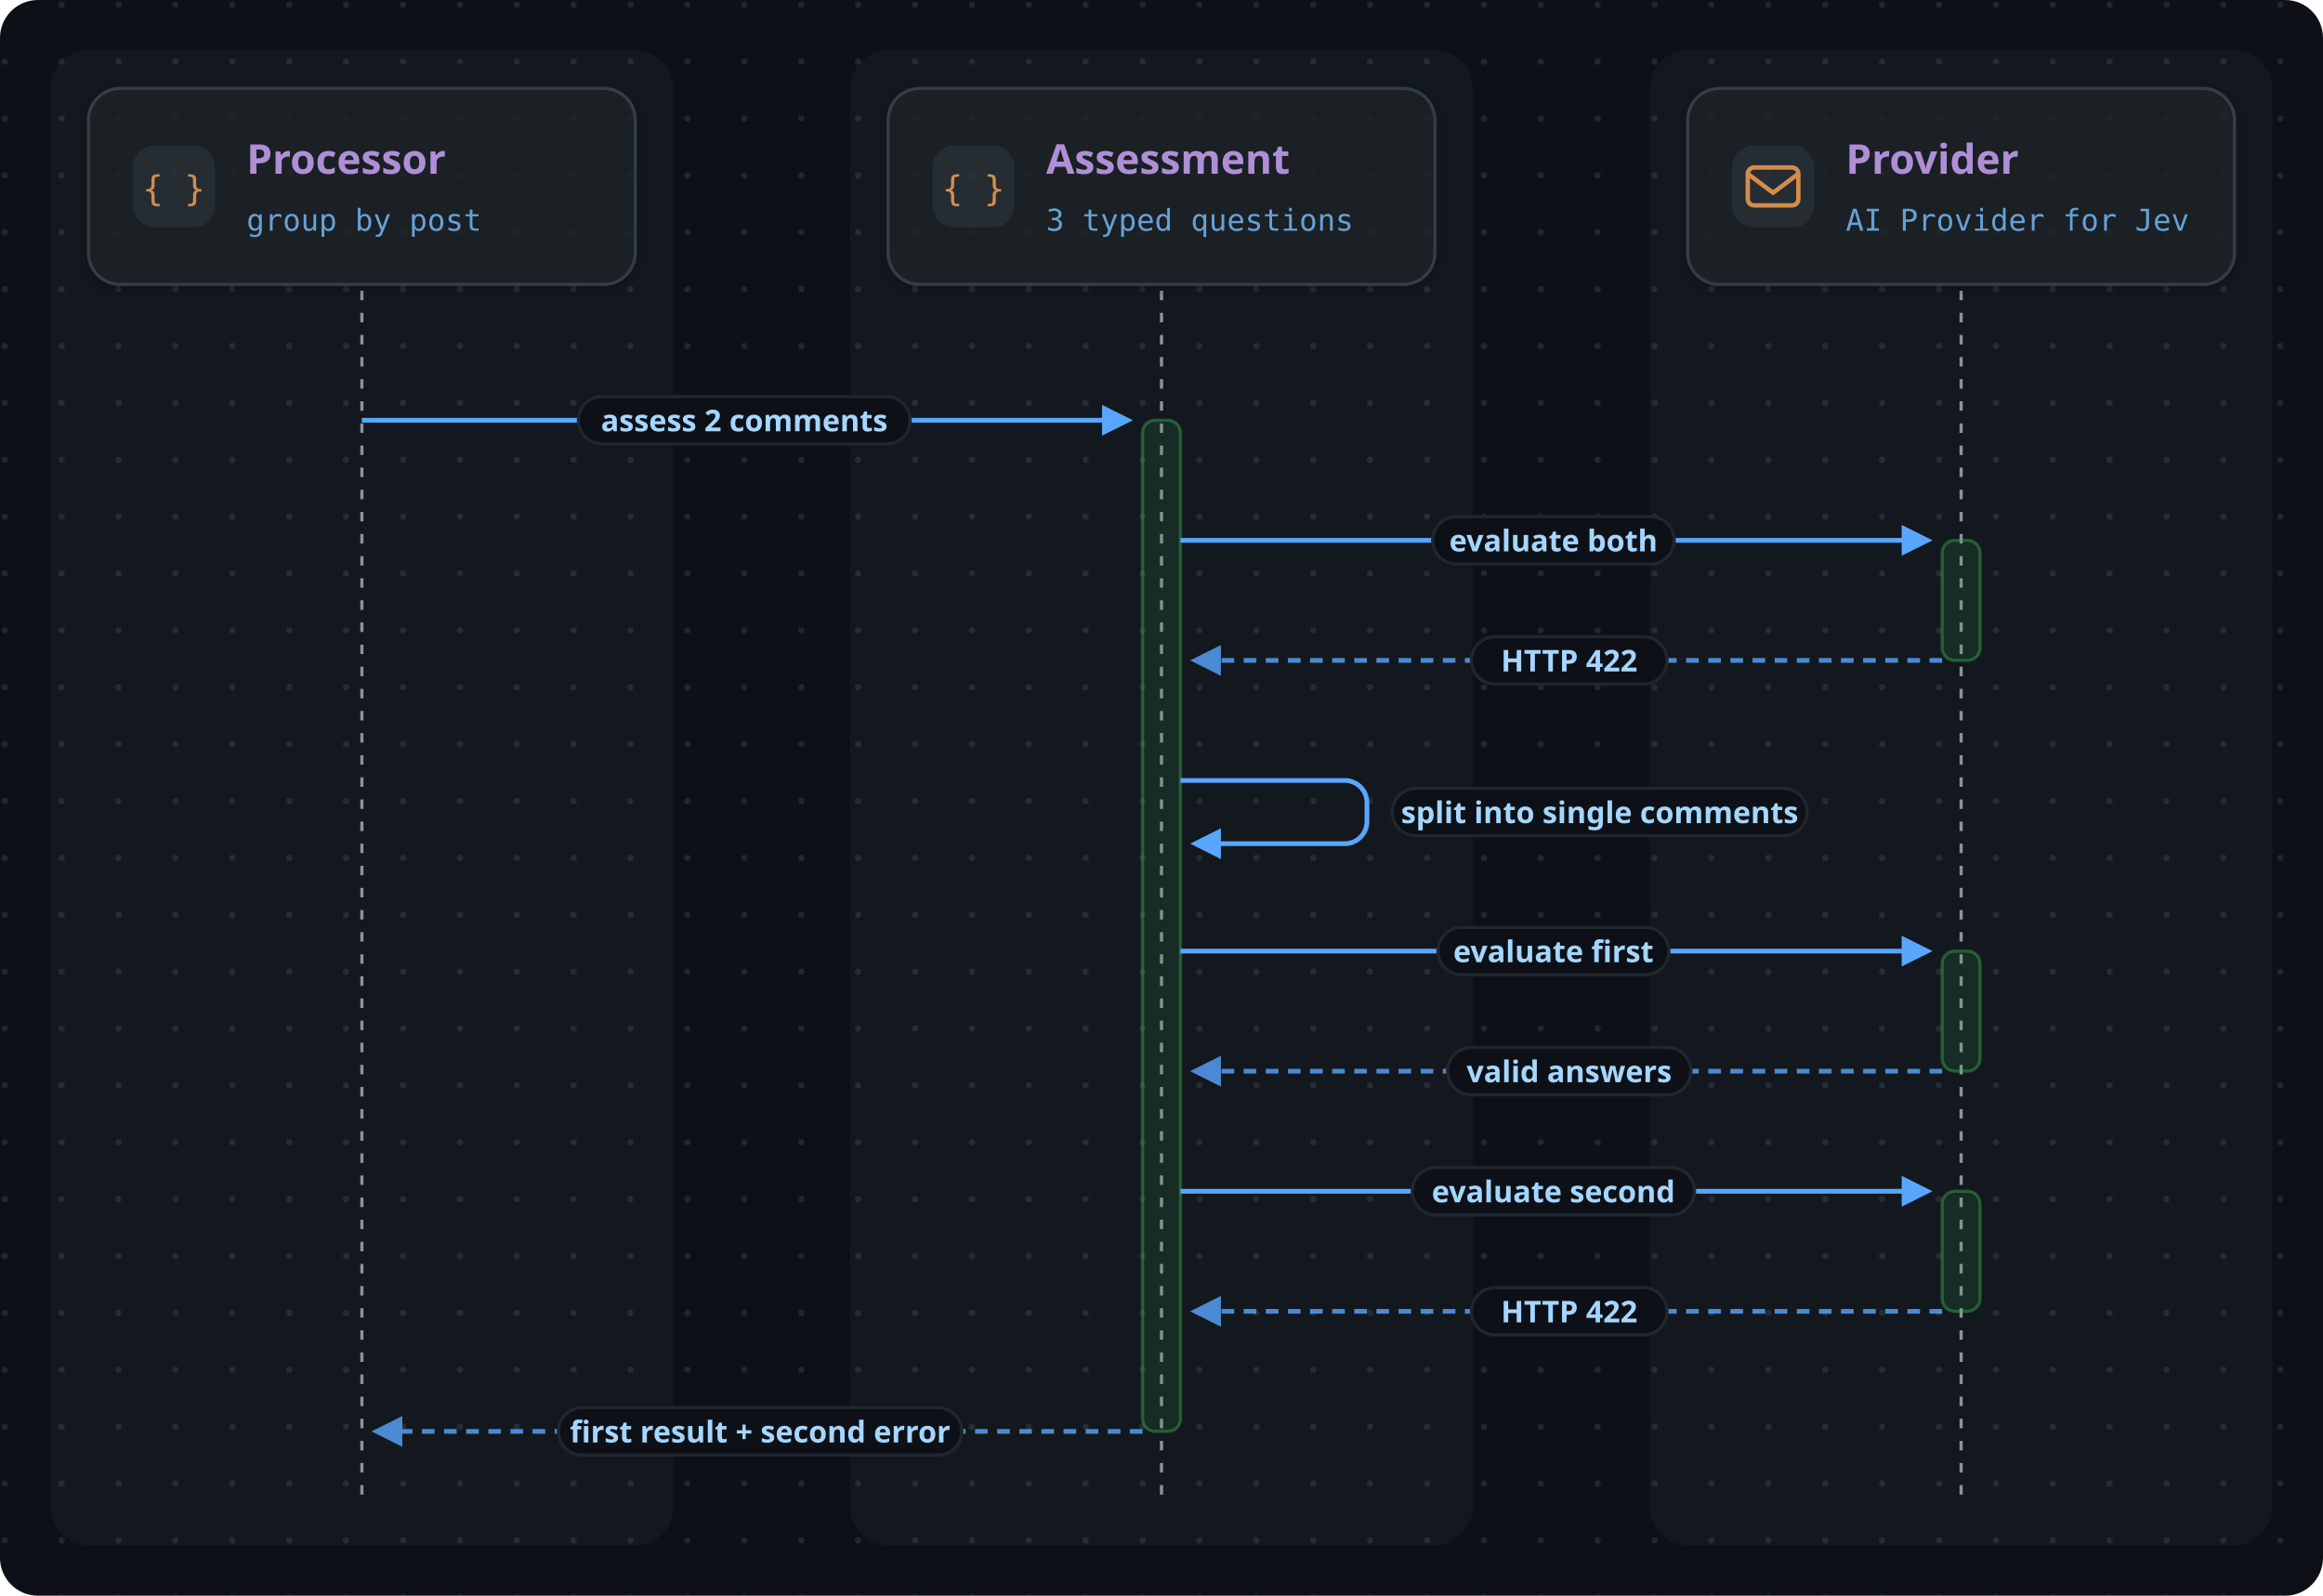
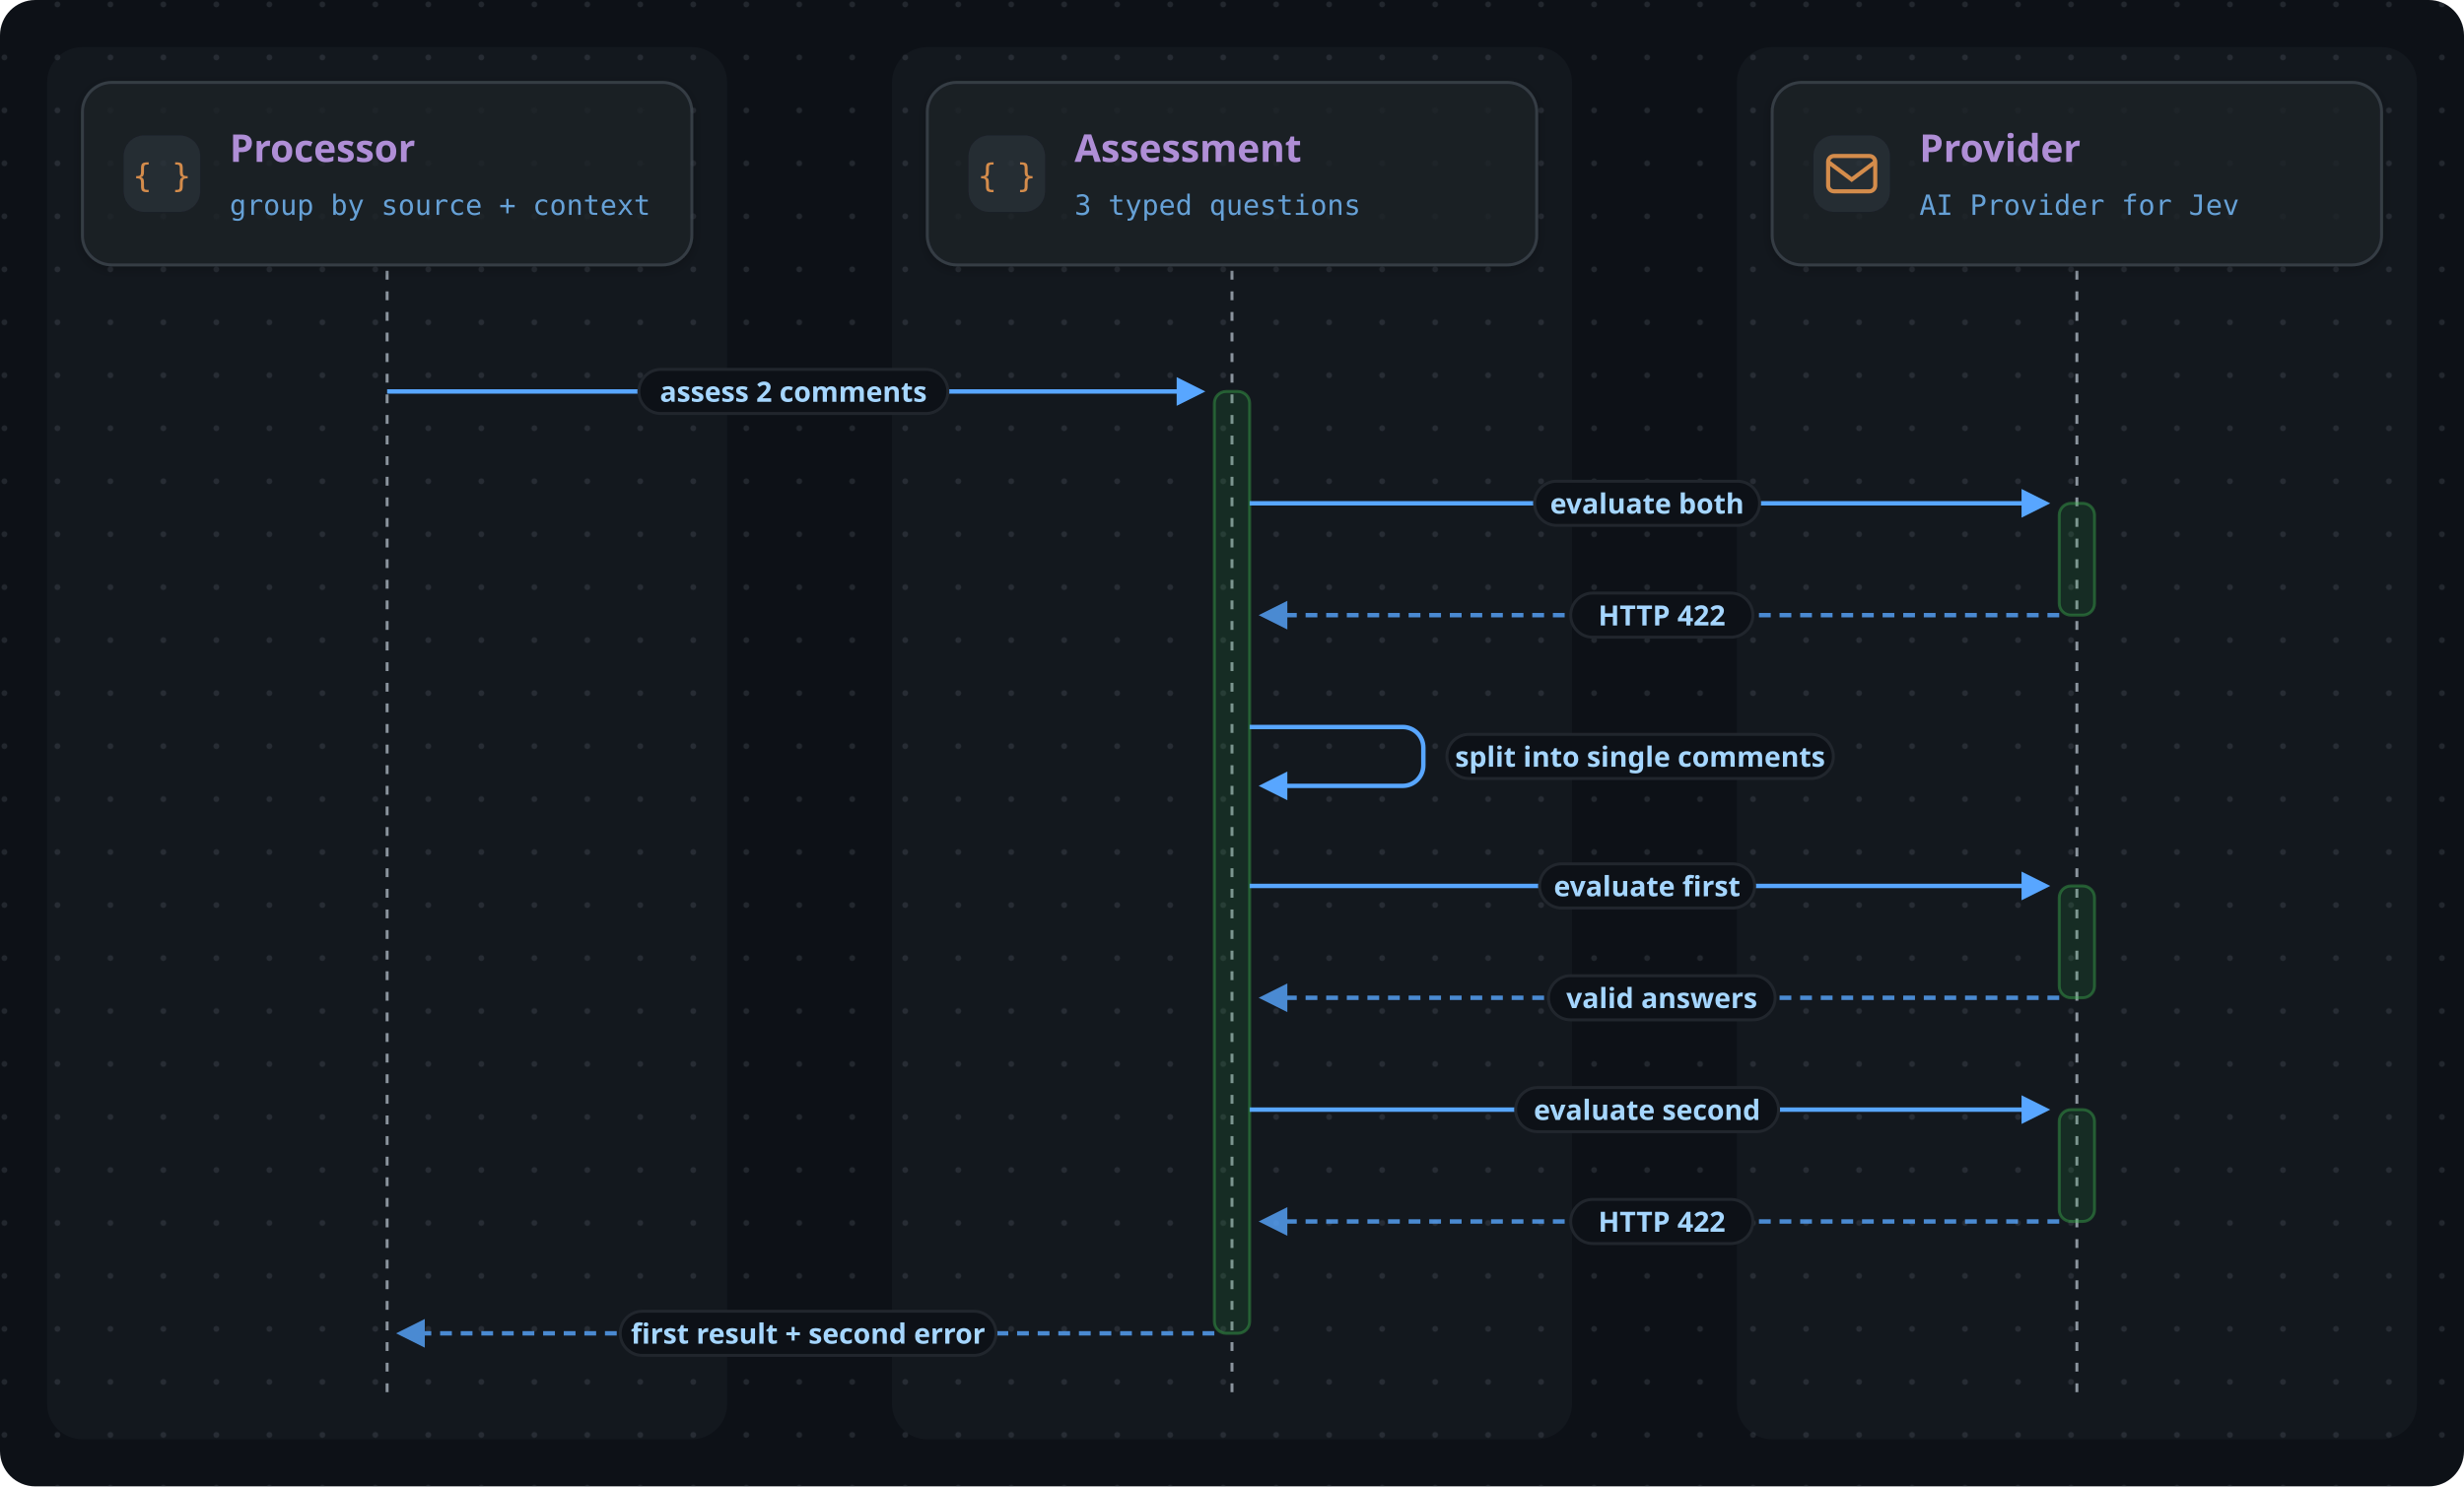
- <svg xmlns="http://www.w3.org/2000/svg" viewBox="0 0 735 505" width="735" height="505" role="img" aria-label="Rejected request is split" font-family="-apple-system, BlinkMacSystemFont, &quot;Segoe UI&quot;, &quot;Noto Sans&quot;, Helvetica, Arial, sans-serif">
+ <svg xmlns="http://www.w3.org/2000/svg" viewBox="0 0 837 505" width="837" height="505" role="img" aria-label="Rejected request is split" font-family="-apple-system, BlinkMacSystemFont, &quot;Segoe UI&quot;, &quot;Noto Sans&quot;, Helvetica, Arial, sans-serif">
  <defs>
    <pattern id="dots" width="18" height="18" patternUnits="userSpaceOnUse">
      <circle cx="1.5" cy="1.5" r="1" fill="rgba(110,118,129,.22)" />
    </pattern>
    <marker id="mk-added" viewBox="0 0 10 10" refX="8" refY="5" markerWidth="6.5" markerHeight="6.5" orient="auto-start-reverse">
      <path d="M0,0 L10,5 L0,10 z" fill="#3fb950" />
    </marker>
    <marker id="mko-added" viewBox="0 0 10 10" refX="10" refY="5" markerWidth="6.5" markerHeight="6.5" orient="auto-start-reverse">
      <path d="M2,1 L10,5 L2,9" fill="none" stroke="#3fb950" stroke-width="1.6" stroke-linecap="round" stroke-linejoin="round" />
    </marker>
    <marker id="mk-modified" viewBox="0 0 10 10" refX="8" refY="5" markerWidth="6.5" markerHeight="6.5" orient="auto-start-reverse">
      <path d="M0,0 L10,5 L0,10 z" fill="#d29922" />
    </marker>
    <marker id="mko-modified" viewBox="0 0 10 10" refX="10" refY="5" markerWidth="6.5" markerHeight="6.5" orient="auto-start-reverse">
      <path d="M2,1 L10,5 L2,9" fill="none" stroke="#d29922" stroke-width="1.6" stroke-linecap="round" stroke-linejoin="round" />
    </marker>
    <marker id="mk-removed" viewBox="0 0 10 10" refX="8" refY="5" markerWidth="6.5" markerHeight="6.5" orient="auto-start-reverse">
      <path d="M0,0 L10,5 L0,10 z" fill="#f85149" />
    </marker>
    <marker id="mko-removed" viewBox="0 0 10 10" refX="10" refY="5" markerWidth="6.5" markerHeight="6.5" orient="auto-start-reverse">
      <path d="M2,1 L10,5 L2,9" fill="none" stroke="#f85149" stroke-width="1.6" stroke-linecap="round" stroke-linejoin="round" />
    </marker>
    <marker id="mk-neutral" viewBox="0 0 10 10" refX="8" refY="5" markerWidth="6.5" markerHeight="6.5" orient="auto-start-reverse">
      <path d="M0,0 L10,5 L0,10 z" fill="#58a6ff" />
    </marker>
    <marker id="mko-neutral" viewBox="0 0 10 10" refX="10" refY="5" markerWidth="6.5" markerHeight="6.5" orient="auto-start-reverse">
      <path d="M2,1 L10,5 L2,9" fill="none" stroke="#58a6ff" stroke-width="1.6" stroke-linecap="round" stroke-linejoin="round" />
    </marker>
  </defs>
-   <rect x="0" y="0" width="735" height="505" rx="12" fill="#0d1117" />
-   <rect x="0" y="0" width="735" height="505" rx="12" fill="url(#dots)" />
+   <rect x="0" y="0" width="837" height="505" rx="12" fill="#0d1117" />
+   <rect x="0" y="0" width="837" height="505" rx="12" fill="url(#dots)" />
  <g transform="translate(12,10)">
    <g>
-       <rect class="lanebox" x="4" y="6" width="197" height="473" rx="12" fill="rgba(110,118,129,.07)" />
-       <rect class="lanebox" x="257" y="6" width="197" height="473" rx="12" fill="rgba(110,118,129,.07)" />
-       <rect class="lanebox" x="510" y="6" width="197" height="473" rx="12" fill="rgba(110,118,129,.07)" />
+       <rect class="lanebox" x="4" y="6" width="231" height="473" rx="12" fill="rgba(110,118,129,.07)" />
+       <rect class="lanebox" x="291" y="6" width="231" height="473" rx="12" fill="rgba(110,118,129,.07)" />
+       <rect class="lanebox" x="578" y="6" width="231" height="473" rx="12" fill="rgba(110,118,129,.07)" />
    </g>
    <g>
-       <line class="lifeline" x1="102.5" y1="82" x2="102.5" y2="467" stroke="#8b949e" stroke-width="1" stroke-dasharray="3 4" />
-       <line class="lifeline" x1="355.5" y1="82" x2="355.5" y2="467" stroke="#8b949e" stroke-width="1" stroke-dasharray="3 4" />
-       <rect class="actbar" x="349.5" y="123" width="12" height="320" rx="4" fill="rgba(46,160,67,.15)" stroke="rgba(63,185,80,.4)" />
-       <line class="lifeline" x1="608.5" y1="82" x2="608.5" y2="467" stroke="#8b949e" stroke-width="1" stroke-dasharray="3 4" />
-       <rect class="actbar" x="602.5" y="161" width="12" height="38" rx="4" fill="rgba(46,160,67,.15)" stroke="rgba(63,185,80,.4)" />
-       <rect class="actbar" x="602.5" y="291" width="12" height="38" rx="4" fill="rgba(46,160,67,.15)" stroke="rgba(63,185,80,.4)" />
-       <rect class="actbar" x="602.5" y="367" width="12" height="38" rx="4" fill="rgba(46,160,67,.15)" stroke="rgba(63,185,80,.4)" />
+       <line class="lifeline" x1="119.5" y1="82" x2="119.5" y2="467" stroke="#8b949e" stroke-width="1" stroke-dasharray="3 4" />
+       <line class="lifeline" x1="406.5" y1="82" x2="406.5" y2="467" stroke="#8b949e" stroke-width="1" stroke-dasharray="3 4" />
+       <rect class="actbar" x="400.5" y="123" width="12" height="320" rx="4" fill="rgba(46,160,67,.15)" stroke="rgba(63,185,80,.4)" />
+       <line class="lifeline" x1="693.5" y1="82" x2="693.5" y2="467" stroke="#8b949e" stroke-width="1" stroke-dasharray="3 4" />
+       <rect class="actbar" x="687.5" y="161" width="12" height="38" rx="4" fill="rgba(46,160,67,.15)" stroke="rgba(63,185,80,.4)" />
+       <rect class="actbar" x="687.5" y="291" width="12" height="38" rx="4" fill="rgba(46,160,67,.15)" stroke="rgba(63,185,80,.4)" />
+       <rect class="actbar" x="687.5" y="367" width="12" height="38" rx="4" fill="rgba(46,160,67,.15)" stroke="rgba(63,185,80,.4)" />
    </g>
    <g>
      <g class="cardsh context" filter="drop-shadow(0 1px 2px rgba(0,0,0,.28))" opacity="0.82">
-         <rect class="card" x="16" y="18" width="173" height="62" rx="10" fill="#1c2128" stroke-width="1" stroke="#3d444d" />
+         <rect class="card" x="16" y="18" width="207" height="62" rx="10" fill="#1c2128" stroke-width="1" stroke="#3d444d" />
        <rect class="chip" x="30" y="36" width="26" height="26" rx="7" fill="rgba(110,118,129,.18)" />
        <g>
          <text class="glyph" x="43" y="53.5" text-anchor="middle" fill="#ffa657" font-size="11" font-family="ui-monospace, SFMono-Regular, &quot;SF Mono&quot;, Menlo, Consolas, monospace">{ }</text>
        </g>
        <text class="ntitle" x="66" y="45" font-size="13" font-weight="600" fill="#d2a8ff">Processor</text>
-         <text class="nsub" x="66" y="63" font-size="9.5" fill="#79c0ff" font-family="ui-monospace, SFMono-Regular, &quot;SF Mono&quot;, Menlo, Consolas, monospace">group by post</text>
+         <text class="nsub" x="66" y="63" font-size="9.5" fill="#79c0ff" font-family="ui-monospace, SFMono-Regular, &quot;SF Mono&quot;, Menlo, Consolas, monospace">group by source + context</text>
      </g>
      <g class="cardsh context" filter="drop-shadow(0 1px 2px rgba(0,0,0,.28))" opacity="0.82">
-         <rect class="card" x="269" y="18" width="173" height="62" rx="10" fill="#1c2128" stroke-width="1" stroke="#3d444d" />
-         <rect class="chip" x="283" y="36" width="26" height="26" rx="7" fill="rgba(110,118,129,.18)" />
+         <rect class="card" x="303" y="18" width="207" height="62" rx="10" fill="#1c2128" stroke-width="1" stroke="#3d444d" />
+         <rect class="chip" x="317" y="36" width="26" height="26" rx="7" fill="rgba(110,118,129,.18)" />
        <g>
-           <text class="glyph" x="296" y="53.5" text-anchor="middle" fill="#ffa657" font-size="11" font-family="ui-monospace, SFMono-Regular, &quot;SF Mono&quot;, Menlo, Consolas, monospace">{ }</text>
+           <text class="glyph" x="330" y="53.5" text-anchor="middle" fill="#ffa657" font-size="11" font-family="ui-monospace, SFMono-Regular, &quot;SF Mono&quot;, Menlo, Consolas, monospace">{ }</text>
        </g>
-         <text class="ntitle" x="319" y="45" font-size="13" font-weight="600" fill="#d2a8ff">Assessment</text>
-         <text class="nsub" x="319" y="63" font-size="9.5" fill="#79c0ff" font-family="ui-monospace, SFMono-Regular, &quot;SF Mono&quot;, Menlo, Consolas, monospace">3 typed questions</text>
+         <text class="ntitle" x="353" y="45" font-size="13" font-weight="600" fill="#d2a8ff">Assessment</text>
+         <text class="nsub" x="353" y="63" font-size="9.5" fill="#79c0ff" font-family="ui-monospace, SFMono-Regular, &quot;SF Mono&quot;, Menlo, Consolas, monospace">3 typed questions</text>
      </g>
      <g class="cardsh context" filter="drop-shadow(0 1px 2px rgba(0,0,0,.28))" opacity="0.82">
-         <rect class="card" x="522" y="18" width="173" height="62" rx="10" fill="#1c2128" stroke-width="1" stroke="#3d444d" />
-         <rect class="chip" x="536" y="36" width="26" height="26" rx="7" fill="rgba(110,118,129,.18)" />
+         <rect class="card" x="590" y="18" width="207" height="62" rx="10" fill="#1c2128" stroke-width="1" stroke="#3d444d" />
+         <rect class="chip" x="604" y="36" width="26" height="26" rx="7" fill="rgba(110,118,129,.18)" />
        <g>
-           <rect class="glyph-stroke" x="541" y="43" width="16" height="12" rx="2" stroke="#ffa657" stroke-width="1.4" fill="none" />
-           <path class="glyph-stroke" d="M541,45 l8,6 8,-6" stroke="#ffa657" stroke-width="1.4" fill="none" />
+           <rect class="glyph-stroke" x="609" y="43" width="16" height="12" rx="2" stroke="#ffa657" stroke-width="1.4" fill="none" />
+           <path class="glyph-stroke" d="M609,45 l8,6 8,-6" stroke="#ffa657" stroke-width="1.4" fill="none" />
        </g>
-         <text class="ntitle" x="572" y="45" font-size="13" font-weight="600" fill="#d2a8ff">Provider</text>
-         <text class="nsub" x="572" y="63" font-size="9.5" fill="#79c0ff" font-family="ui-monospace, SFMono-Regular, &quot;SF Mono&quot;, Menlo, Consolas, monospace">AI Provider for Jev</text>
+         <text class="ntitle" x="640" y="45" font-size="13" font-weight="600" fill="#d2a8ff">Provider</text>
+         <text class="nsub" x="640" y="63" font-size="9.5" fill="#79c0ff" font-family="ui-monospace, SFMono-Regular, &quot;SF Mono&quot;, Menlo, Consolas, monospace">AI Provider for Jev</text>
      </g>
    </g>
    <g>
-       <path class="msg edge-neutral" d="M102.5,123 L344.5,123" marker-end="url(#mk-neutral)" fill="none" stroke="#58a6ff" stroke-width="1.5" />
+       <path class="msg edge-neutral" d="M119.5,123 L395.5,123" marker-end="url(#mk-neutral)" fill="none" stroke="#58a6ff" stroke-width="1.5" />
      <circle r="2.6" fill="#58a6ff" opacity="0">
-         <animateMotion dur="12.6s" repeatCount="indefinite" keyPoints="0;0;1;1" keyTimes="0;0;0.111;1" calcMode="linear" path="M102.5,123 L344.5,123" />
+         <animateMotion dur="12.6s" repeatCount="indefinite" keyPoints="0;0;1;1" keyTimes="0;0;0.111;1" calcMode="linear" path="M119.5,123 L395.5,123" />
        <animate attributeName="opacity" dur="12.6s" repeatCount="indefinite" values="0;0;1;1;0;0" keyTimes="0;0;0.009;0.102;0.111;1" />
      </circle>
-       <path class="msg edge-neutral" d="M361.5,161 L597.5,161" marker-end="url(#mk-neutral)" fill="none" stroke="#58a6ff" stroke-width="1.5" />
+       <path class="msg edge-neutral" d="M412.5,161 L682.5,161" marker-end="url(#mk-neutral)" fill="none" stroke="#58a6ff" stroke-width="1.5" />
      <circle r="2.6" fill="#58a6ff" opacity="0">
-         <animateMotion dur="12.6s" repeatCount="indefinite" keyPoints="0;0;1;1" keyTimes="0;0.111;0.222;1" calcMode="linear" path="M361.5,161 L597.5,161" />
+         <animateMotion dur="12.6s" repeatCount="indefinite" keyPoints="0;0;1;1" keyTimes="0;0.111;0.222;1" calcMode="linear" path="M412.5,161 L682.5,161" />
        <animate attributeName="opacity" dur="12.6s" repeatCount="indefinite" values="0;0;1;1;0;0" keyTimes="0;0.111;0.12;0.213;0.222;1" />
      </circle>
-       <path class="msg edge-neutral msg-return" d="M602.5,199 L366.5,199" marker-end="url(#mk-neutral)" fill="none" stroke="#58a6ff" stroke-width="1.5" stroke-dasharray="4 3" opacity="0.8" />
+       <path class="msg edge-neutral msg-return" d="M687.5,199 L417.5,199" marker-end="url(#mk-neutral)" fill="none" stroke="#58a6ff" stroke-width="1.5" stroke-dasharray="4 3" opacity="0.8" />
      <circle r="2.6" fill="#58a6ff" opacity="0">
-         <animateMotion dur="12.6s" repeatCount="indefinite" keyPoints="0;0;1;1" keyTimes="0;0.222;0.333;1" calcMode="linear" path="M602.5,199 L366.5,199" />
+         <animateMotion dur="12.6s" repeatCount="indefinite" keyPoints="0;0;1;1" keyTimes="0;0.222;0.333;1" calcMode="linear" path="M687.5,199 L417.5,199" />
        <animate attributeName="opacity" dur="12.6s" repeatCount="indefinite" values="0;0;1;1;0;0" keyTimes="0;0.222;0.231;0.324;0.333;1" />
      </circle>
-       <path class="msg edge-neutral" d="M361.5,237 h52 a7,7 0 0 1 7,7 v6 a7,7 0 0 1 -7,7 h-47" marker-end="url(#mk-neutral)" fill="none" stroke="#58a6ff" stroke-width="1.5" />
+       <path class="msg edge-neutral" d="M412.5,237 h52 a7,7 0 0 1 7,7 v6 a7,7 0 0 1 -7,7 h-47" marker-end="url(#mk-neutral)" fill="none" stroke="#58a6ff" stroke-width="1.5" />
      <circle r="2.6" fill="#58a6ff" opacity="0">
-         <animateMotion dur="12.6s" repeatCount="indefinite" keyPoints="0;0;1;1" keyTimes="0;0.333;0.444;1" calcMode="linear" path="M361.5,237 h52 a7,7 0 0 1 7,7 v6 a7,7 0 0 1 -7,7 h-47" />
+         <animateMotion dur="12.6s" repeatCount="indefinite" keyPoints="0;0;1;1" keyTimes="0;0.333;0.444;1" calcMode="linear" path="M412.5,237 h52 a7,7 0 0 1 7,7 v6 a7,7 0 0 1 -7,7 h-47" />
        <animate attributeName="opacity" dur="12.6s" repeatCount="indefinite" values="0;0;1;1;0;0" keyTimes="0;0.333;0.342;0.436;0.444;1" />
      </circle>
-       <path class="msg edge-neutral" d="M361.5,291 L597.5,291" marker-end="url(#mk-neutral)" fill="none" stroke="#58a6ff" stroke-width="1.5" />
+       <path class="msg edge-neutral" d="M412.5,291 L682.5,291" marker-end="url(#mk-neutral)" fill="none" stroke="#58a6ff" stroke-width="1.5" />
      <circle r="2.6" fill="#58a6ff" opacity="0">
-         <animateMotion dur="12.6s" repeatCount="indefinite" keyPoints="0;0;1;1" keyTimes="0;0.444;0.556;1" calcMode="linear" path="M361.5,291 L597.5,291" />
+         <animateMotion dur="12.6s" repeatCount="indefinite" keyPoints="0;0;1;1" keyTimes="0;0.444;0.556;1" calcMode="linear" path="M412.5,291 L682.5,291" />
        <animate attributeName="opacity" dur="12.6s" repeatCount="indefinite" values="0;0;1;1;0;0" keyTimes="0;0.444;0.453;0.547;0.556;1" />
      </circle>
-       <path class="msg edge-neutral msg-return" d="M602.5,329 L366.5,329" marker-end="url(#mk-neutral)" fill="none" stroke="#58a6ff" stroke-width="1.5" stroke-dasharray="4 3" opacity="0.8" />
+       <path class="msg edge-neutral msg-return" d="M687.5,329 L417.5,329" marker-end="url(#mk-neutral)" fill="none" stroke="#58a6ff" stroke-width="1.5" stroke-dasharray="4 3" opacity="0.8" />
      <circle r="2.6" fill="#58a6ff" opacity="0">
-         <animateMotion dur="12.6s" repeatCount="indefinite" keyPoints="0;0;1;1" keyTimes="0;0.556;0.667;1" calcMode="linear" path="M602.5,329 L366.5,329" />
+         <animateMotion dur="12.6s" repeatCount="indefinite" keyPoints="0;0;1;1" keyTimes="0;0.556;0.667;1" calcMode="linear" path="M687.5,329 L417.5,329" />
        <animate attributeName="opacity" dur="12.6s" repeatCount="indefinite" values="0;0;1;1;0;0" keyTimes="0;0.556;0.564;0.658;0.667;1" />
      </circle>
-       <path class="msg edge-neutral" d="M361.5,367 L597.5,367" marker-end="url(#mk-neutral)" fill="none" stroke="#58a6ff" stroke-width="1.5" />
+       <path class="msg edge-neutral" d="M412.5,367 L682.5,367" marker-end="url(#mk-neutral)" fill="none" stroke="#58a6ff" stroke-width="1.5" />
      <circle r="2.6" fill="#58a6ff" opacity="0">
-         <animateMotion dur="12.6s" repeatCount="indefinite" keyPoints="0;0;1;1" keyTimes="0;0.667;0.778;1" calcMode="linear" path="M361.5,367 L597.5,367" />
+         <animateMotion dur="12.6s" repeatCount="indefinite" keyPoints="0;0;1;1" keyTimes="0;0.667;0.778;1" calcMode="linear" path="M412.5,367 L682.5,367" />
        <animate attributeName="opacity" dur="12.6s" repeatCount="indefinite" values="0;0;1;1;0;0" keyTimes="0;0.667;0.676;0.769;0.778;1" />
      </circle>
-       <path class="msg edge-neutral msg-return" d="M602.5,405 L366.5,405" marker-end="url(#mk-neutral)" fill="none" stroke="#58a6ff" stroke-width="1.5" stroke-dasharray="4 3" opacity="0.8" />
+       <path class="msg edge-neutral msg-return" d="M687.5,405 L417.5,405" marker-end="url(#mk-neutral)" fill="none" stroke="#58a6ff" stroke-width="1.5" stroke-dasharray="4 3" opacity="0.8" />
      <circle r="2.6" fill="#58a6ff" opacity="0">
-         <animateMotion dur="12.6s" repeatCount="indefinite" keyPoints="0;0;1;1" keyTimes="0;0.778;0.889;1" calcMode="linear" path="M602.5,405 L366.5,405" />
+         <animateMotion dur="12.6s" repeatCount="indefinite" keyPoints="0;0;1;1" keyTimes="0;0.778;0.889;1" calcMode="linear" path="M687.5,405 L417.5,405" />
        <animate attributeName="opacity" dur="12.6s" repeatCount="indefinite" values="0;0;1;1;0;0" keyTimes="0;0.778;0.787;0.88;0.889;1" />
      </circle>
-       <path class="msg edge-neutral msg-return" d="M349.5,443 L107.5,443" marker-end="url(#mk-neutral)" fill="none" stroke="#58a6ff" stroke-width="1.5" stroke-dasharray="4 3" opacity="0.8" />
+       <path class="msg edge-neutral msg-return" d="M400.5,443 L124.5,443" marker-end="url(#mk-neutral)" fill="none" stroke="#58a6ff" stroke-width="1.5" stroke-dasharray="4 3" opacity="0.8" />
      <circle r="2.6" fill="#58a6ff" opacity="0">
-         <animateMotion dur="12.6s" repeatCount="indefinite" keyPoints="0;0;1;1" keyTimes="0;0.889;1;1" calcMode="linear" path="M349.5,443 L107.5,443" />
+         <animateMotion dur="12.6s" repeatCount="indefinite" keyPoints="0;0;1;1" keyTimes="0;0.889;1;1" calcMode="linear" path="M400.5,443 L124.5,443" />
        <animate attributeName="opacity" dur="12.6s" repeatCount="indefinite" values="0;0;1;1;0;0" keyTimes="0;0.889;0.898;0.991;1;1" />
      </circle>
    </g>
    <g>
      <g>
-         <rect class="lpill" x="171.01" y="115.5" width="104.98" height="15" rx="7.5" fill="#0d1117" stroke="#21262d" stroke-width="1" />
-         <text class="ltext" x="223.5" y="126.5" text-anchor="middle" font-size="9.5" font-weight="600" fill="#a5d6ff">assess 2 comments</text>
+         <rect class="lpill" x="205.01" y="115.5" width="104.98" height="15" rx="7.5" fill="#0d1117" stroke="#21262d" stroke-width="1" />
+         <text class="ltext" x="257.5" y="126.5" text-anchor="middle" font-size="9.5" font-weight="600" fill="#a5d6ff">assess 2 comments</text>
      </g>
      <g>
-         <rect class="lpill" x="441.27" y="153.5" width="76.46" height="15" rx="7.5" fill="#0d1117" stroke="#21262d" stroke-width="1" />
-         <text class="ltext" x="479.5" y="164.5" text-anchor="middle" font-size="9.5" font-weight="600" fill="#a5d6ff">evaluate both</text>
+         <rect class="lpill" x="509.27" y="153.5" width="76.46" height="15" rx="7.5" fill="#0d1117" stroke="#21262d" stroke-width="1" />
+         <text class="ltext" x="547.5" y="164.5" text-anchor="middle" font-size="9.5" font-weight="600" fill="#a5d6ff">evaluate both</text>
      </g>
      <g>
-         <rect class="lpill" x="453.56" y="191.5" width="61.89" height="15" rx="7.5" fill="#0d1117" stroke="#21262d" stroke-width="1" />
-         <text class="ltext" x="484.5" y="202.5" text-anchor="middle" font-size="9.5" font-weight="600" fill="#a5d6ff">HTTP 422</text>
+         <rect class="lpill" x="521.55" y="191.5" width="61.89" height="15" rx="7.5" fill="#0d1117" stroke="#21262d" stroke-width="1" />
+         <text class="ltext" x="552.5" y="202.5" text-anchor="middle" font-size="9.5" font-weight="600" fill="#a5d6ff">HTTP 422</text>
      </g>
      <g>
-         <rect class="lpill" x="428.5" y="239.5" width="131.28" height="15" rx="7.5" fill="#0d1117" stroke="#21262d" stroke-width="1" />
-         <text class="ltext" x="494.14" y="250.5" text-anchor="middle" font-size="9.5" font-weight="600" fill="#a5d6ff">split into single comments</text>
+         <rect class="lpill" x="479.5" y="239.5" width="131.28" height="15" rx="7.5" fill="#0d1117" stroke="#21262d" stroke-width="1" />
+         <text class="ltext" x="545.14" y="250.5" text-anchor="middle" font-size="9.5" font-weight="600" fill="#a5d6ff">split into single comments</text>
      </g>
      <g>
-         <rect class="lpill" x="442.96" y="283.5" width="73.09" height="15" rx="7.5" fill="#0d1117" stroke="#21262d" stroke-width="1" />
-         <text class="ltext" x="479.5" y="294.5" text-anchor="middle" font-size="9.5" font-weight="600" fill="#a5d6ff">evaluate first</text>
+         <rect class="lpill" x="510.96" y="283.5" width="73.09" height="15" rx="7.5" fill="#0d1117" stroke="#21262d" stroke-width="1" />
+         <text class="ltext" x="547.5" y="294.5" text-anchor="middle" font-size="9.5" font-weight="600" fill="#a5d6ff">evaluate first</text>
      </g>
      <g>
-         <rect class="lpill" x="446.01" y="321.5" width="76.99" height="15" rx="7.5" fill="#0d1117" stroke="#21262d" stroke-width="1" />
-         <text class="ltext" x="484.5" y="332.5" text-anchor="middle" font-size="9.5" font-weight="600" fill="#a5d6ff">valid answers</text>
+         <rect class="lpill" x="514.01" y="321.5" width="76.99" height="15" rx="7.5" fill="#0d1117" stroke="#21262d" stroke-width="1" />
+         <text class="ltext" x="552.5" y="332.5" text-anchor="middle" font-size="9.5" font-weight="600" fill="#a5d6ff">valid answers</text>
      </g>
      <g>
-         <rect class="lpill" x="434.84" y="359.5" width="89.33" height="15" rx="7.5" fill="#0d1117" stroke="#21262d" stroke-width="1" />
-         <text class="ltext" x="479.5" y="370.5" text-anchor="middle" font-size="9.5" font-weight="600" fill="#a5d6ff">evaluate second</text>
+         <rect class="lpill" x="502.84" y="359.5" width="89.33" height="15" rx="7.5" fill="#0d1117" stroke="#21262d" stroke-width="1" />
+         <text class="ltext" x="547.5" y="370.5" text-anchor="middle" font-size="9.5" font-weight="600" fill="#a5d6ff">evaluate second</text>
      </g>
      <g>
-         <rect class="lpill" x="453.56" y="397.5" width="61.89" height="15" rx="7.5" fill="#0d1117" stroke="#21262d" stroke-width="1" />
-         <text class="ltext" x="484.5" y="408.5" text-anchor="middle" font-size="9.5" font-weight="600" fill="#a5d6ff">HTTP 422</text>
+         <rect class="lpill" x="521.55" y="397.5" width="61.89" height="15" rx="7.5" fill="#0d1117" stroke="#21262d" stroke-width="1" />
+         <text class="ltext" x="552.5" y="408.5" text-anchor="middle" font-size="9.5" font-weight="600" fill="#a5d6ff">HTTP 422</text>
      </g>
      <g>
-         <rect class="lpill" x="164.68" y="435.5" width="127.65" height="15" rx="7.5" fill="#0d1117" stroke="#21262d" stroke-width="1" />
-         <text class="ltext" x="228.5" y="446.5" text-anchor="middle" font-size="9.5" font-weight="600" fill="#a5d6ff">first result + second error</text>
+         <rect class="lpill" x="198.68" y="435.5" width="127.65" height="15" rx="7.5" fill="#0d1117" stroke="#21262d" stroke-width="1" />
+         <text class="ltext" x="262.5" y="446.5" text-anchor="middle" font-size="9.5" font-weight="600" fill="#a5d6ff">first result + second error</text>
      </g>
    </g>
  </g>
</svg>
